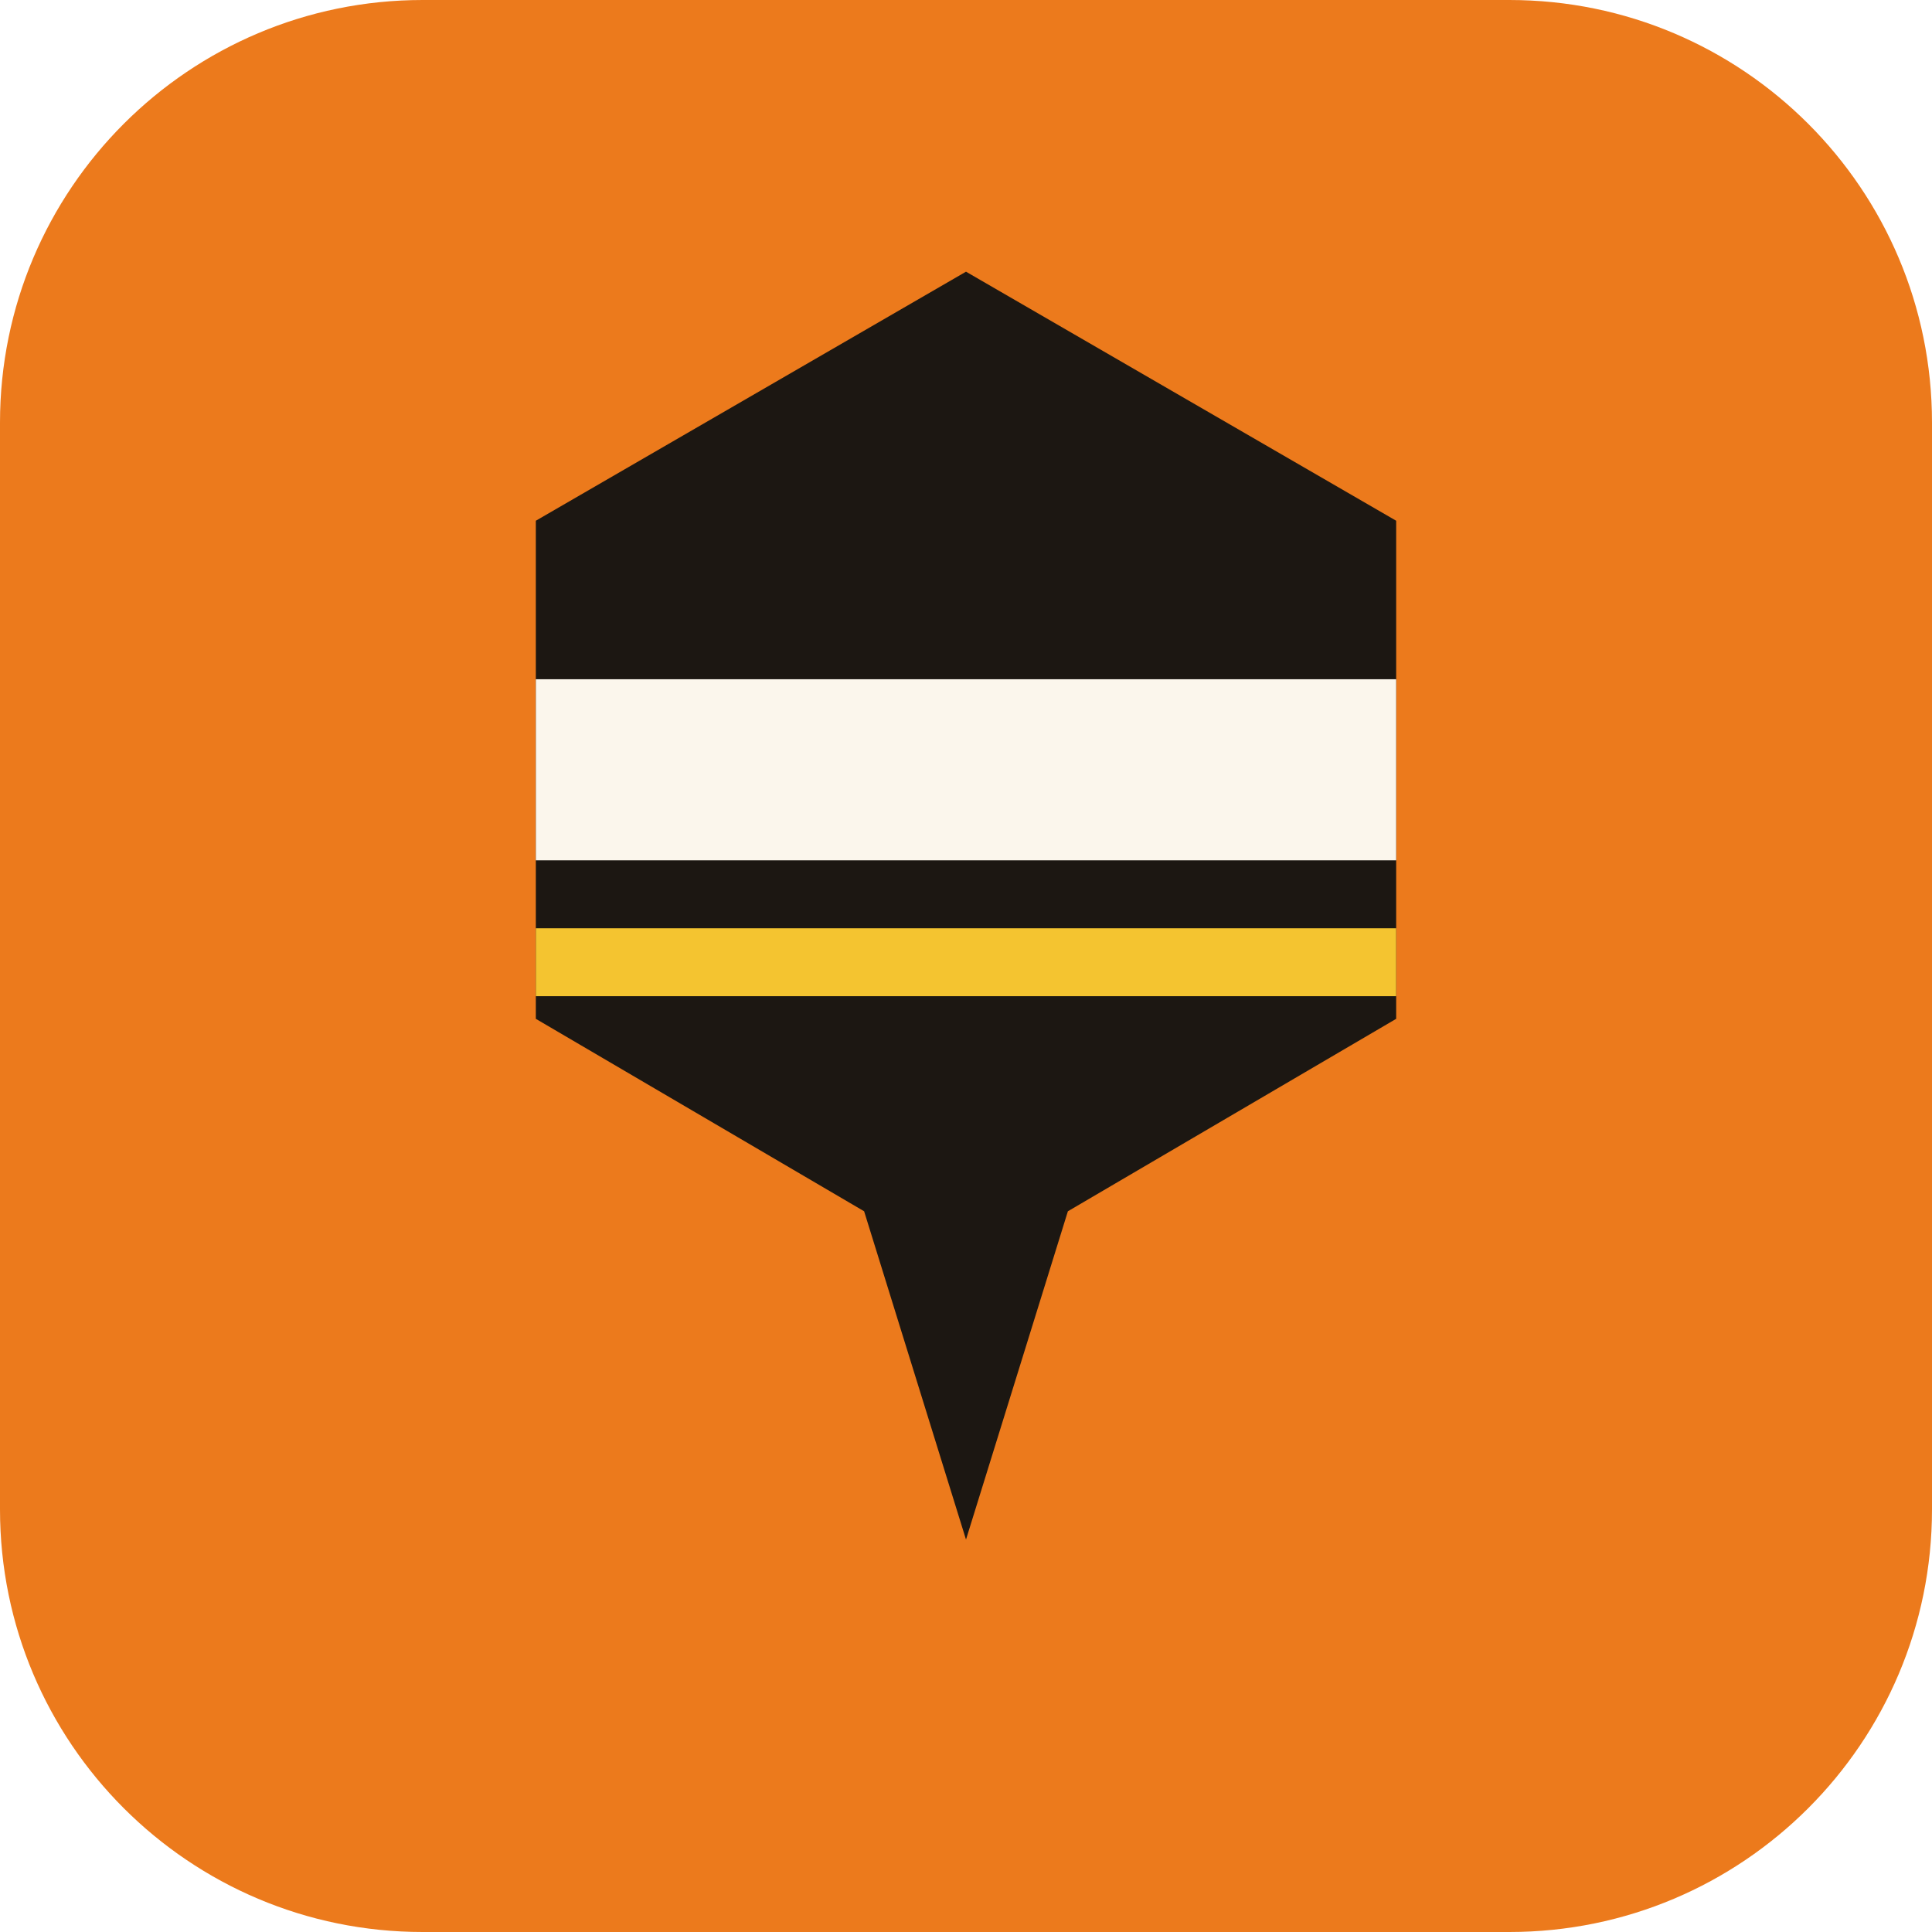
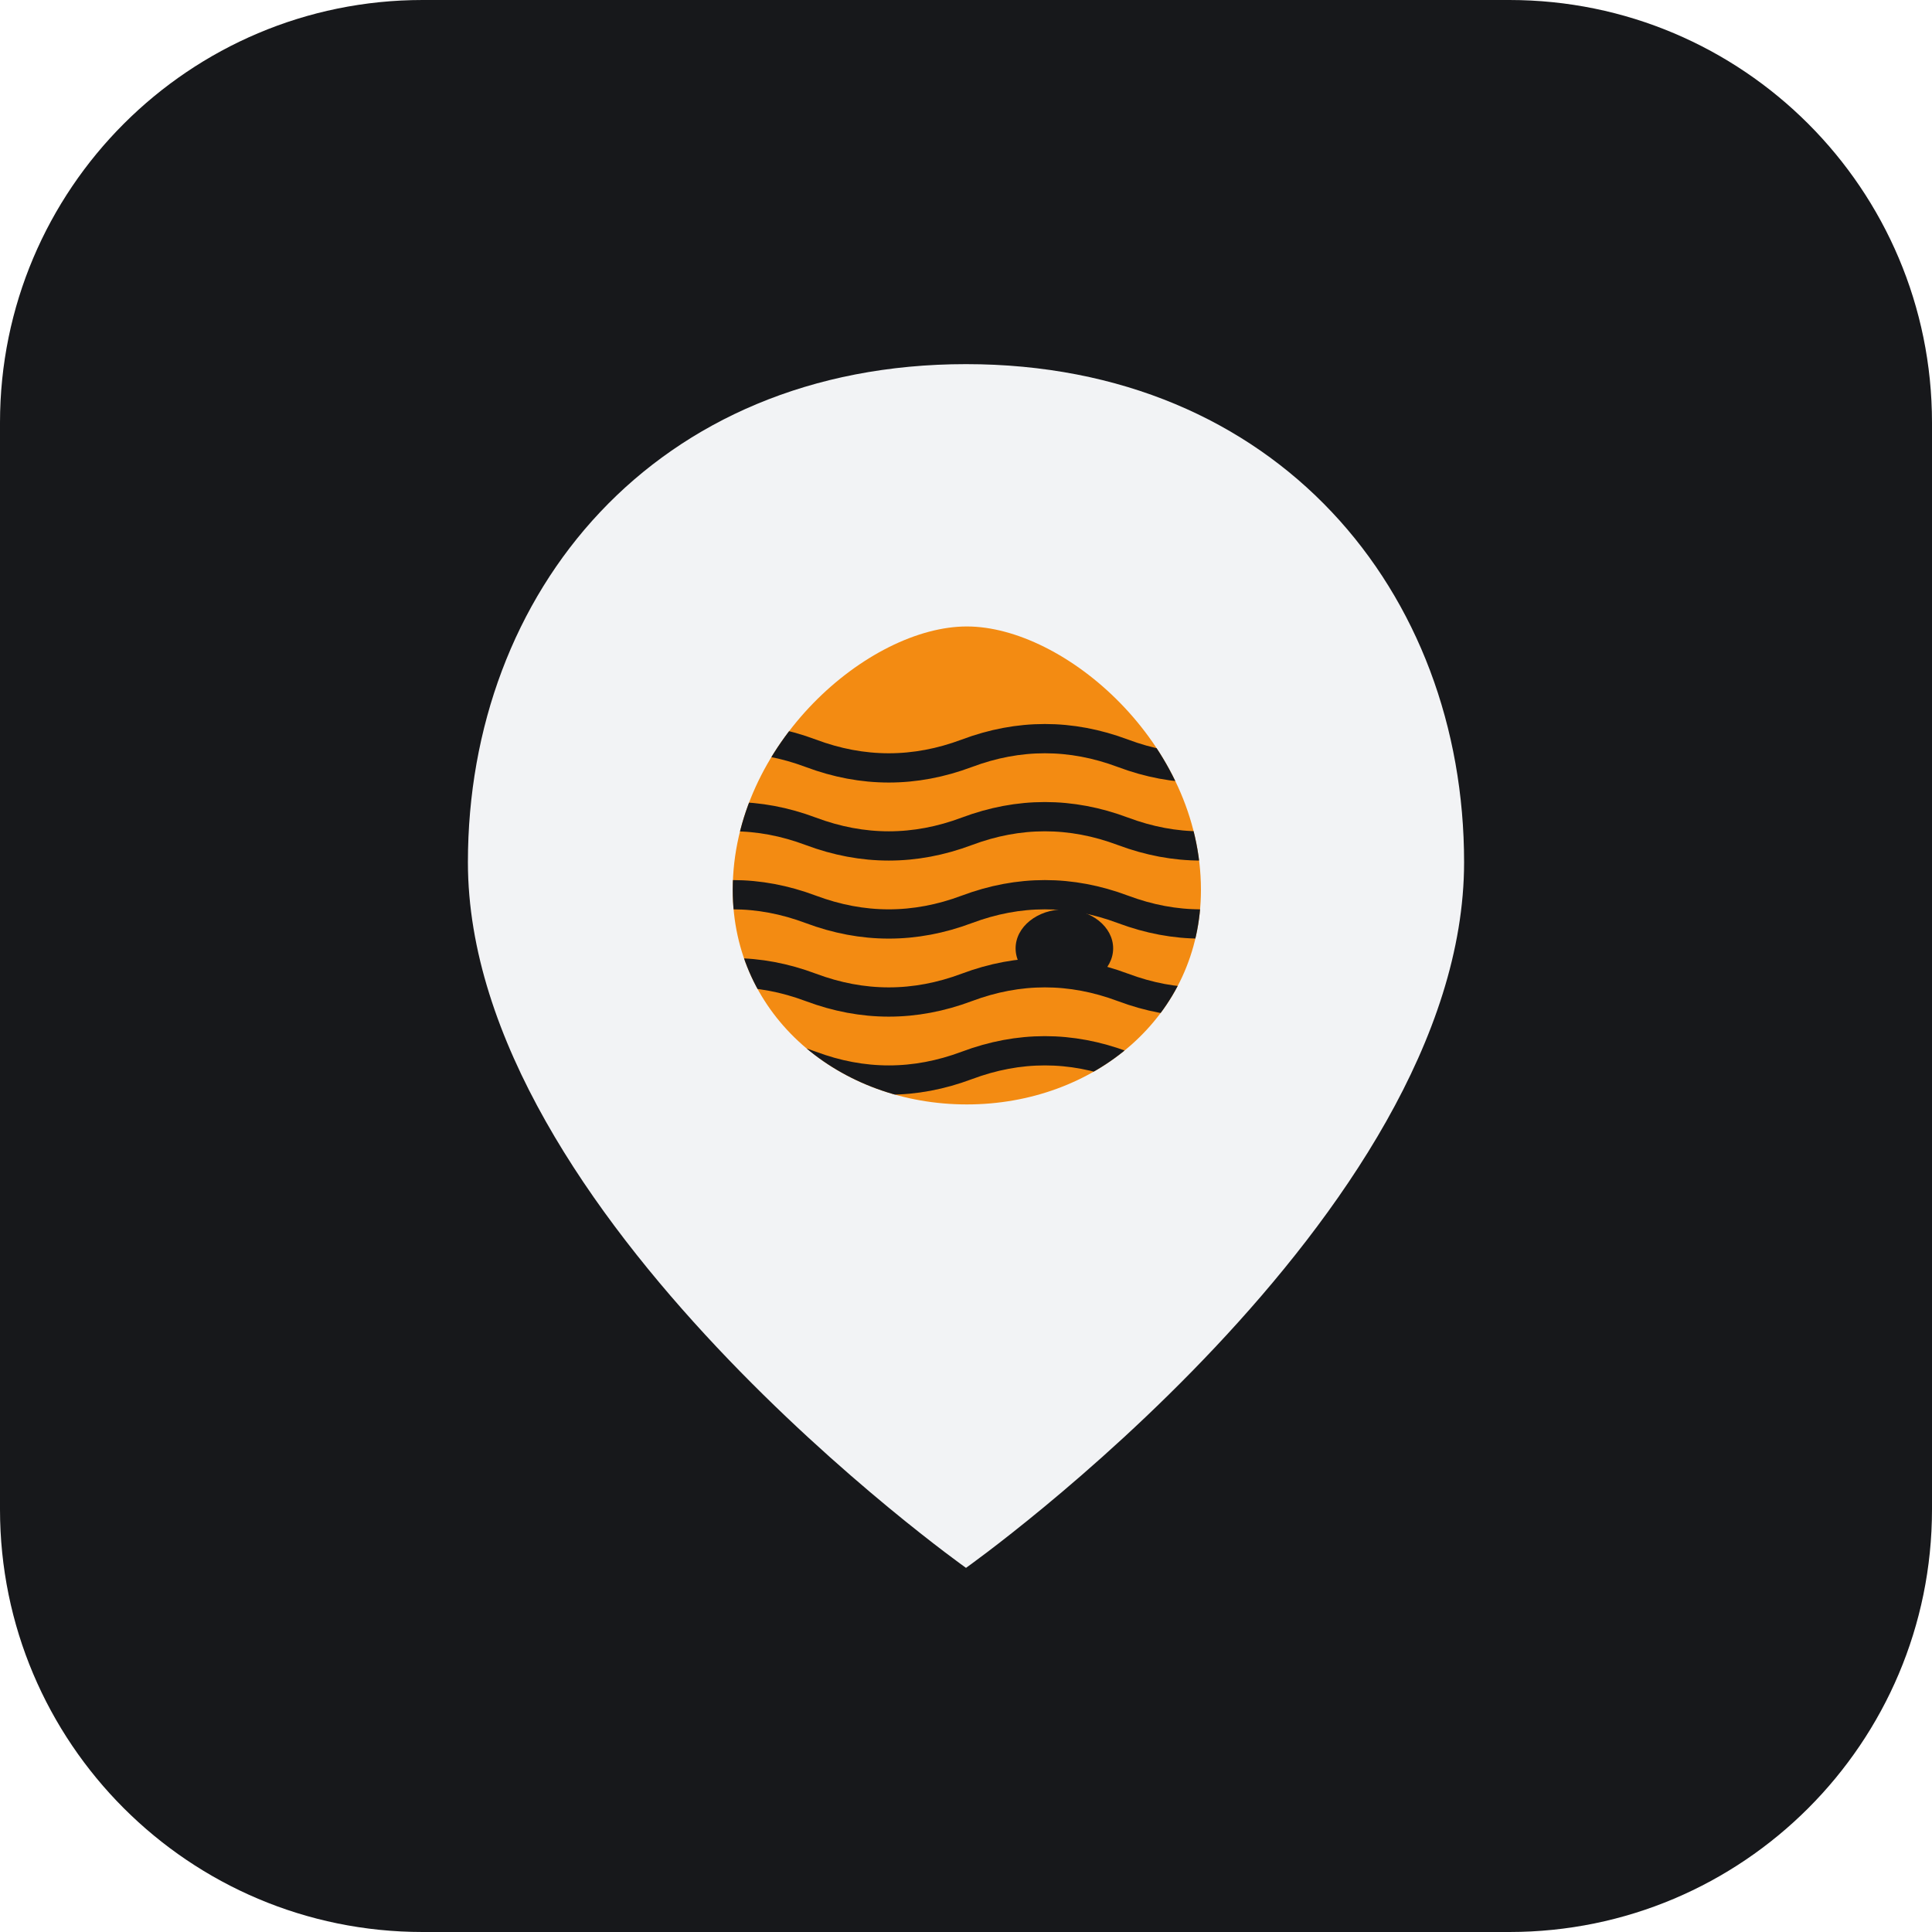
- <svg xmlns="http://www.w3.org/2000/svg" viewBox="0 0 128 128" width="128" height="128">
-   <rect width="128" height="128" rx="28" fill="#ec7a1c" />
-   <g transform="translate(16 12) scale(1.5)">
-     <path d="M32 4 L51 15 L51 37 L36.5 45.5 L32 60 L27.5 45.5 L13 37 L13 15 Z" fill="#1c1712" />
-     <clipPath id="ha">
-       <path d="M32 4 L51 15 L51 37 L36.5 45.5 L32 60 L27.5 45.5 L13 37 L13 15 Z" />
-     </clipPath>
-     <g clip-path="url(#ha)">
-       <rect x="0" y="22" width="64" height="8" fill="#fbf6ec" />
-       <rect x="0" y="33" width="64" height="3" fill="#f4c430" />
+ <svg xmlns="http://www.w3.org/2000/svg" viewBox="0 0 64 64">
+   <rect width="64" height="64" rx="14" fill="#17181B" />
+   <g transform="translate(10 10) scale(0.6875)">
+     <path d="M32 3 C17 3 8 14 8 27 C8 44 32 61 32 61 C32 61 56 44 56 27 C56 14 47 3 32 3Z" fill="#F2F3F5" />
+     <g transform="translate(17 10) scale(0.47)">
+       <clipPath id="i">
+         <path d="M32 12 C42 12 56 24 56 39 C56 52 45 61 32 61 C19 61 8 52 8 39 C8 24 22 12 32 12Z" />
+       </clipPath>
+       <path d="M32 12 C42 12 56 24 56 39 C56 52 45 61 32 61 C19 61 8 52 8 39 C8 24 22 12 32 12Z" fill="#F38B12" />
+       <g clip-path="url(#i)" stroke="#17181B" stroke-width="3" fill="none">
+         <path d="M0 25 Q8 22 16 25 T32 25 T48 25 T64 25" />
+         <path d="M0 33 Q8 30 16 33 T32 33 T48 33 T64 33" />
+         <path d="M0 41 Q8 38 16 41 T32 41 T48 41 T64 41" />
+         <path d="M0 49 Q8 46 16 49 T32 49 T48 49 T64 49" />
+         <path d="M0 57 Q8 54 16 57 T32 57 T48 57 T64 57" />
+       </g>
+       <ellipse cx="42" cy="45" rx="5" ry="4" fill="#17181B" />
    </g>
  </g>
</svg>
